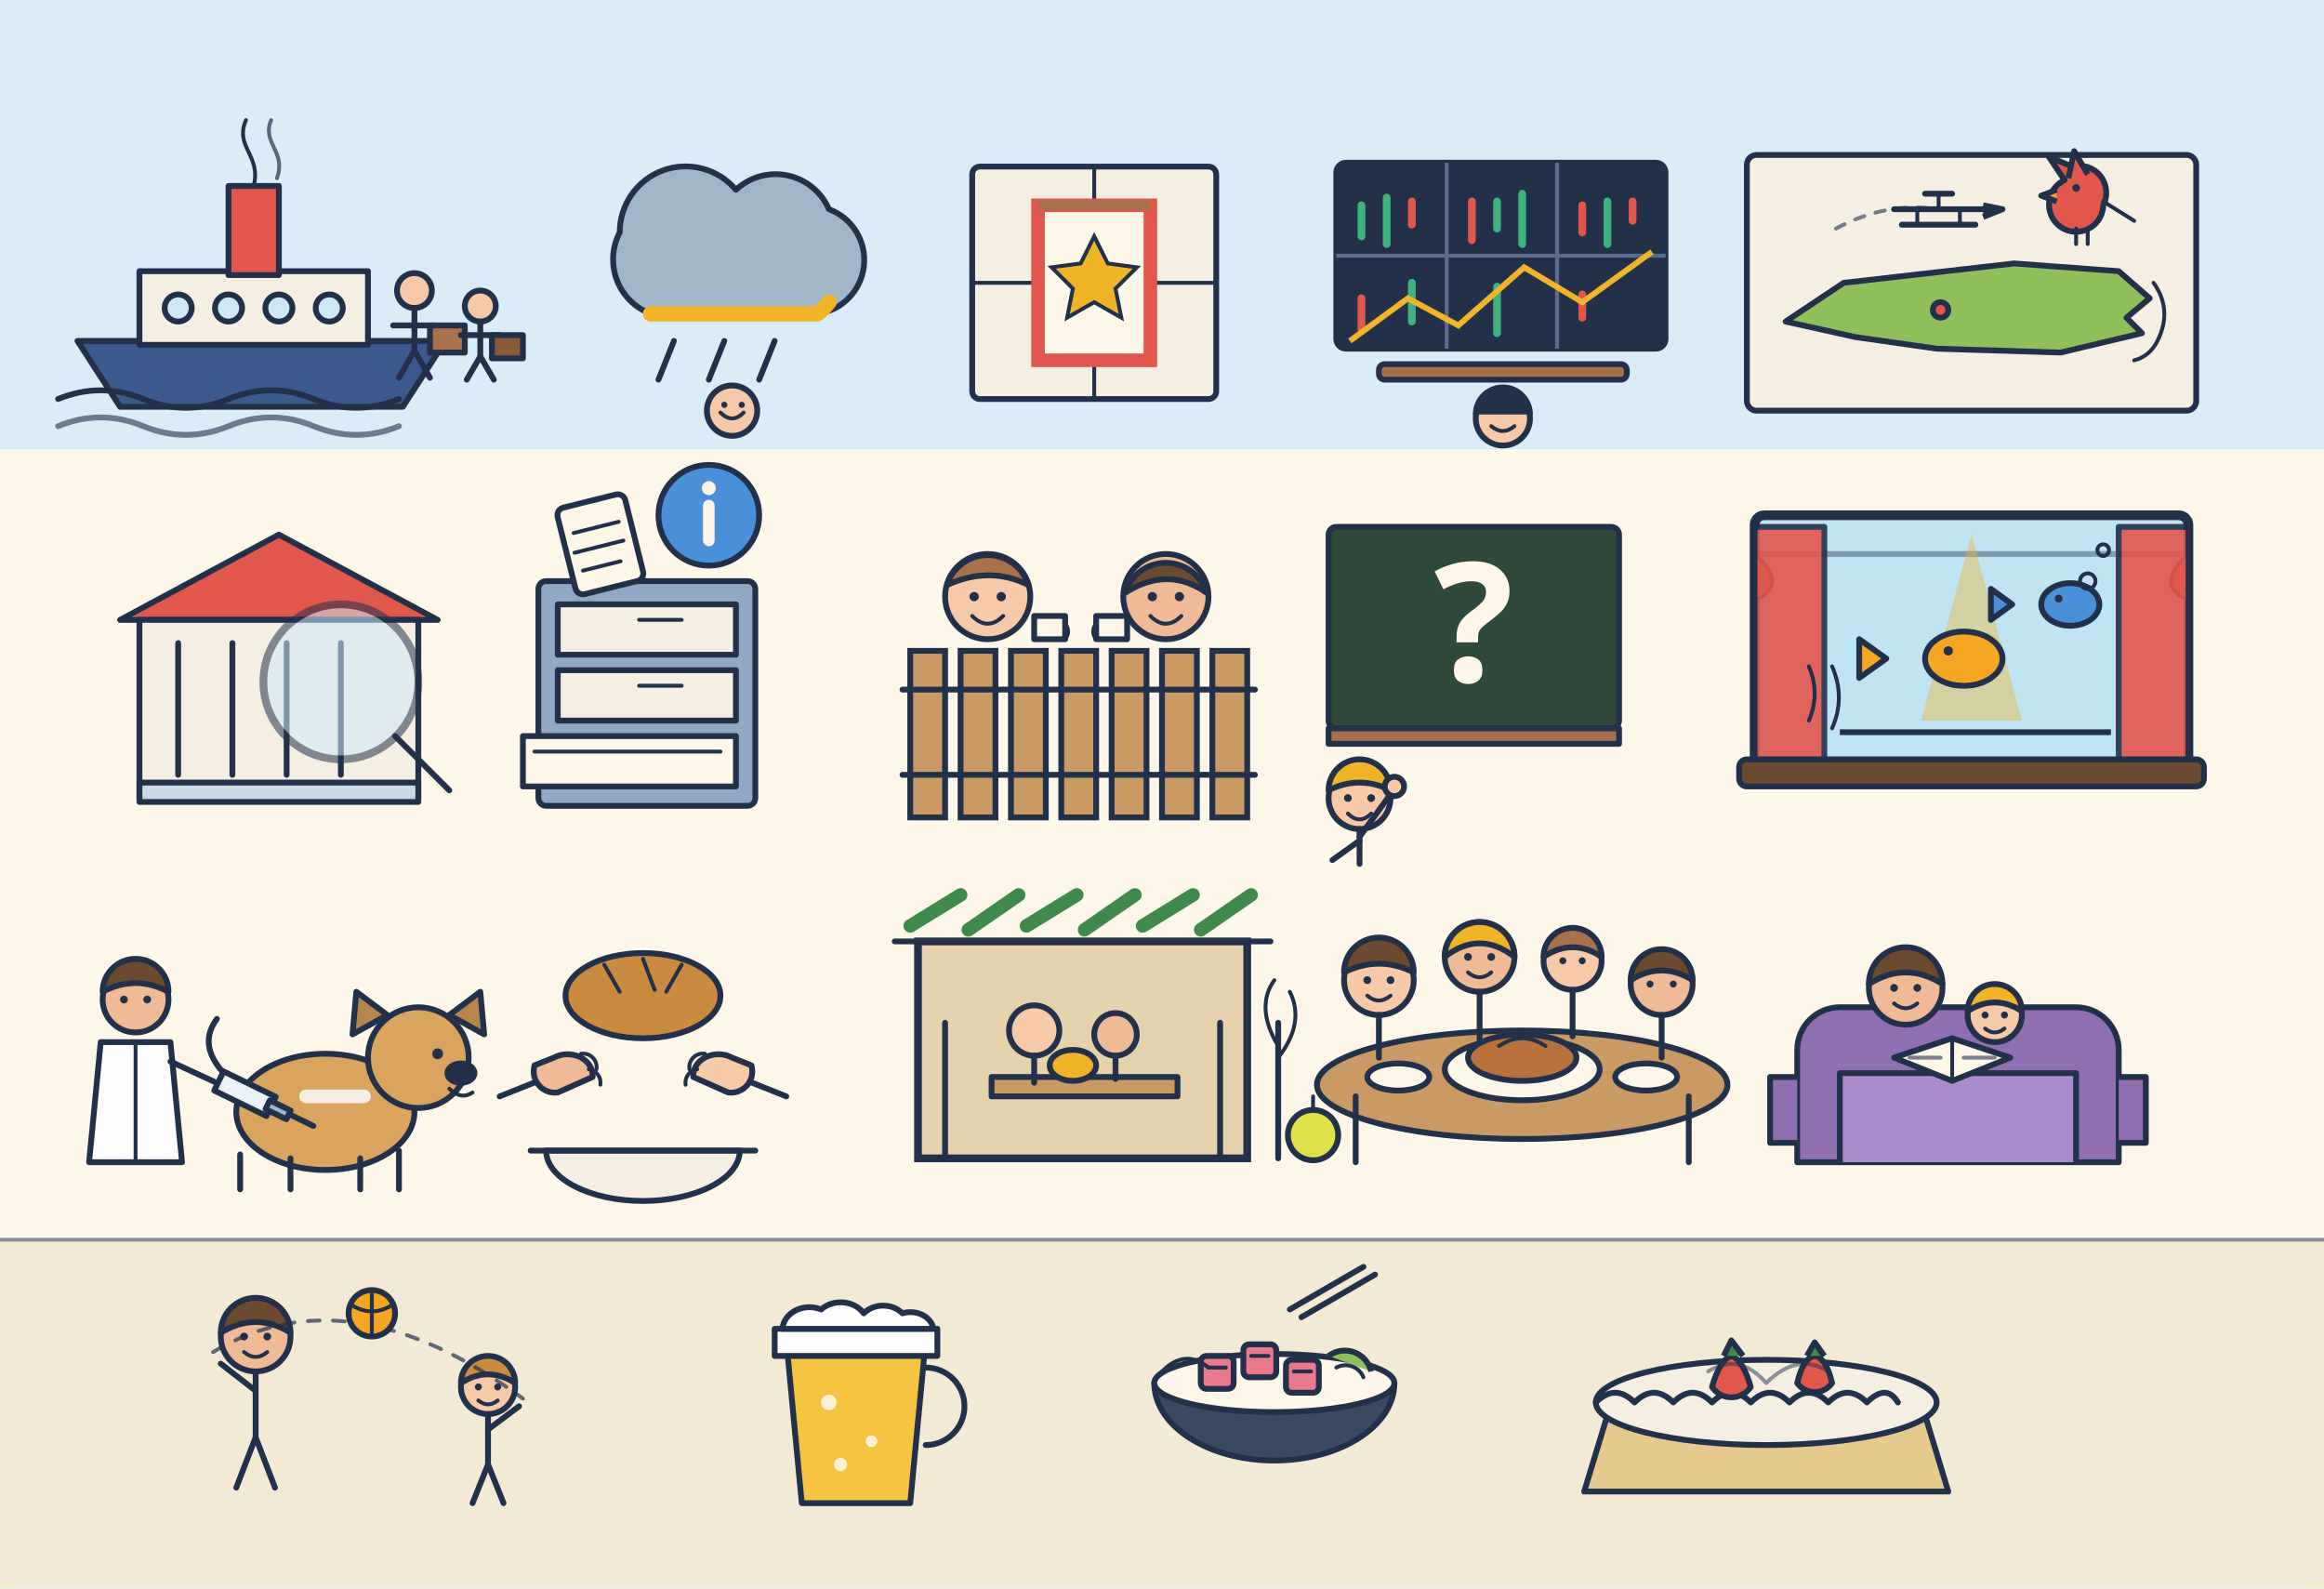
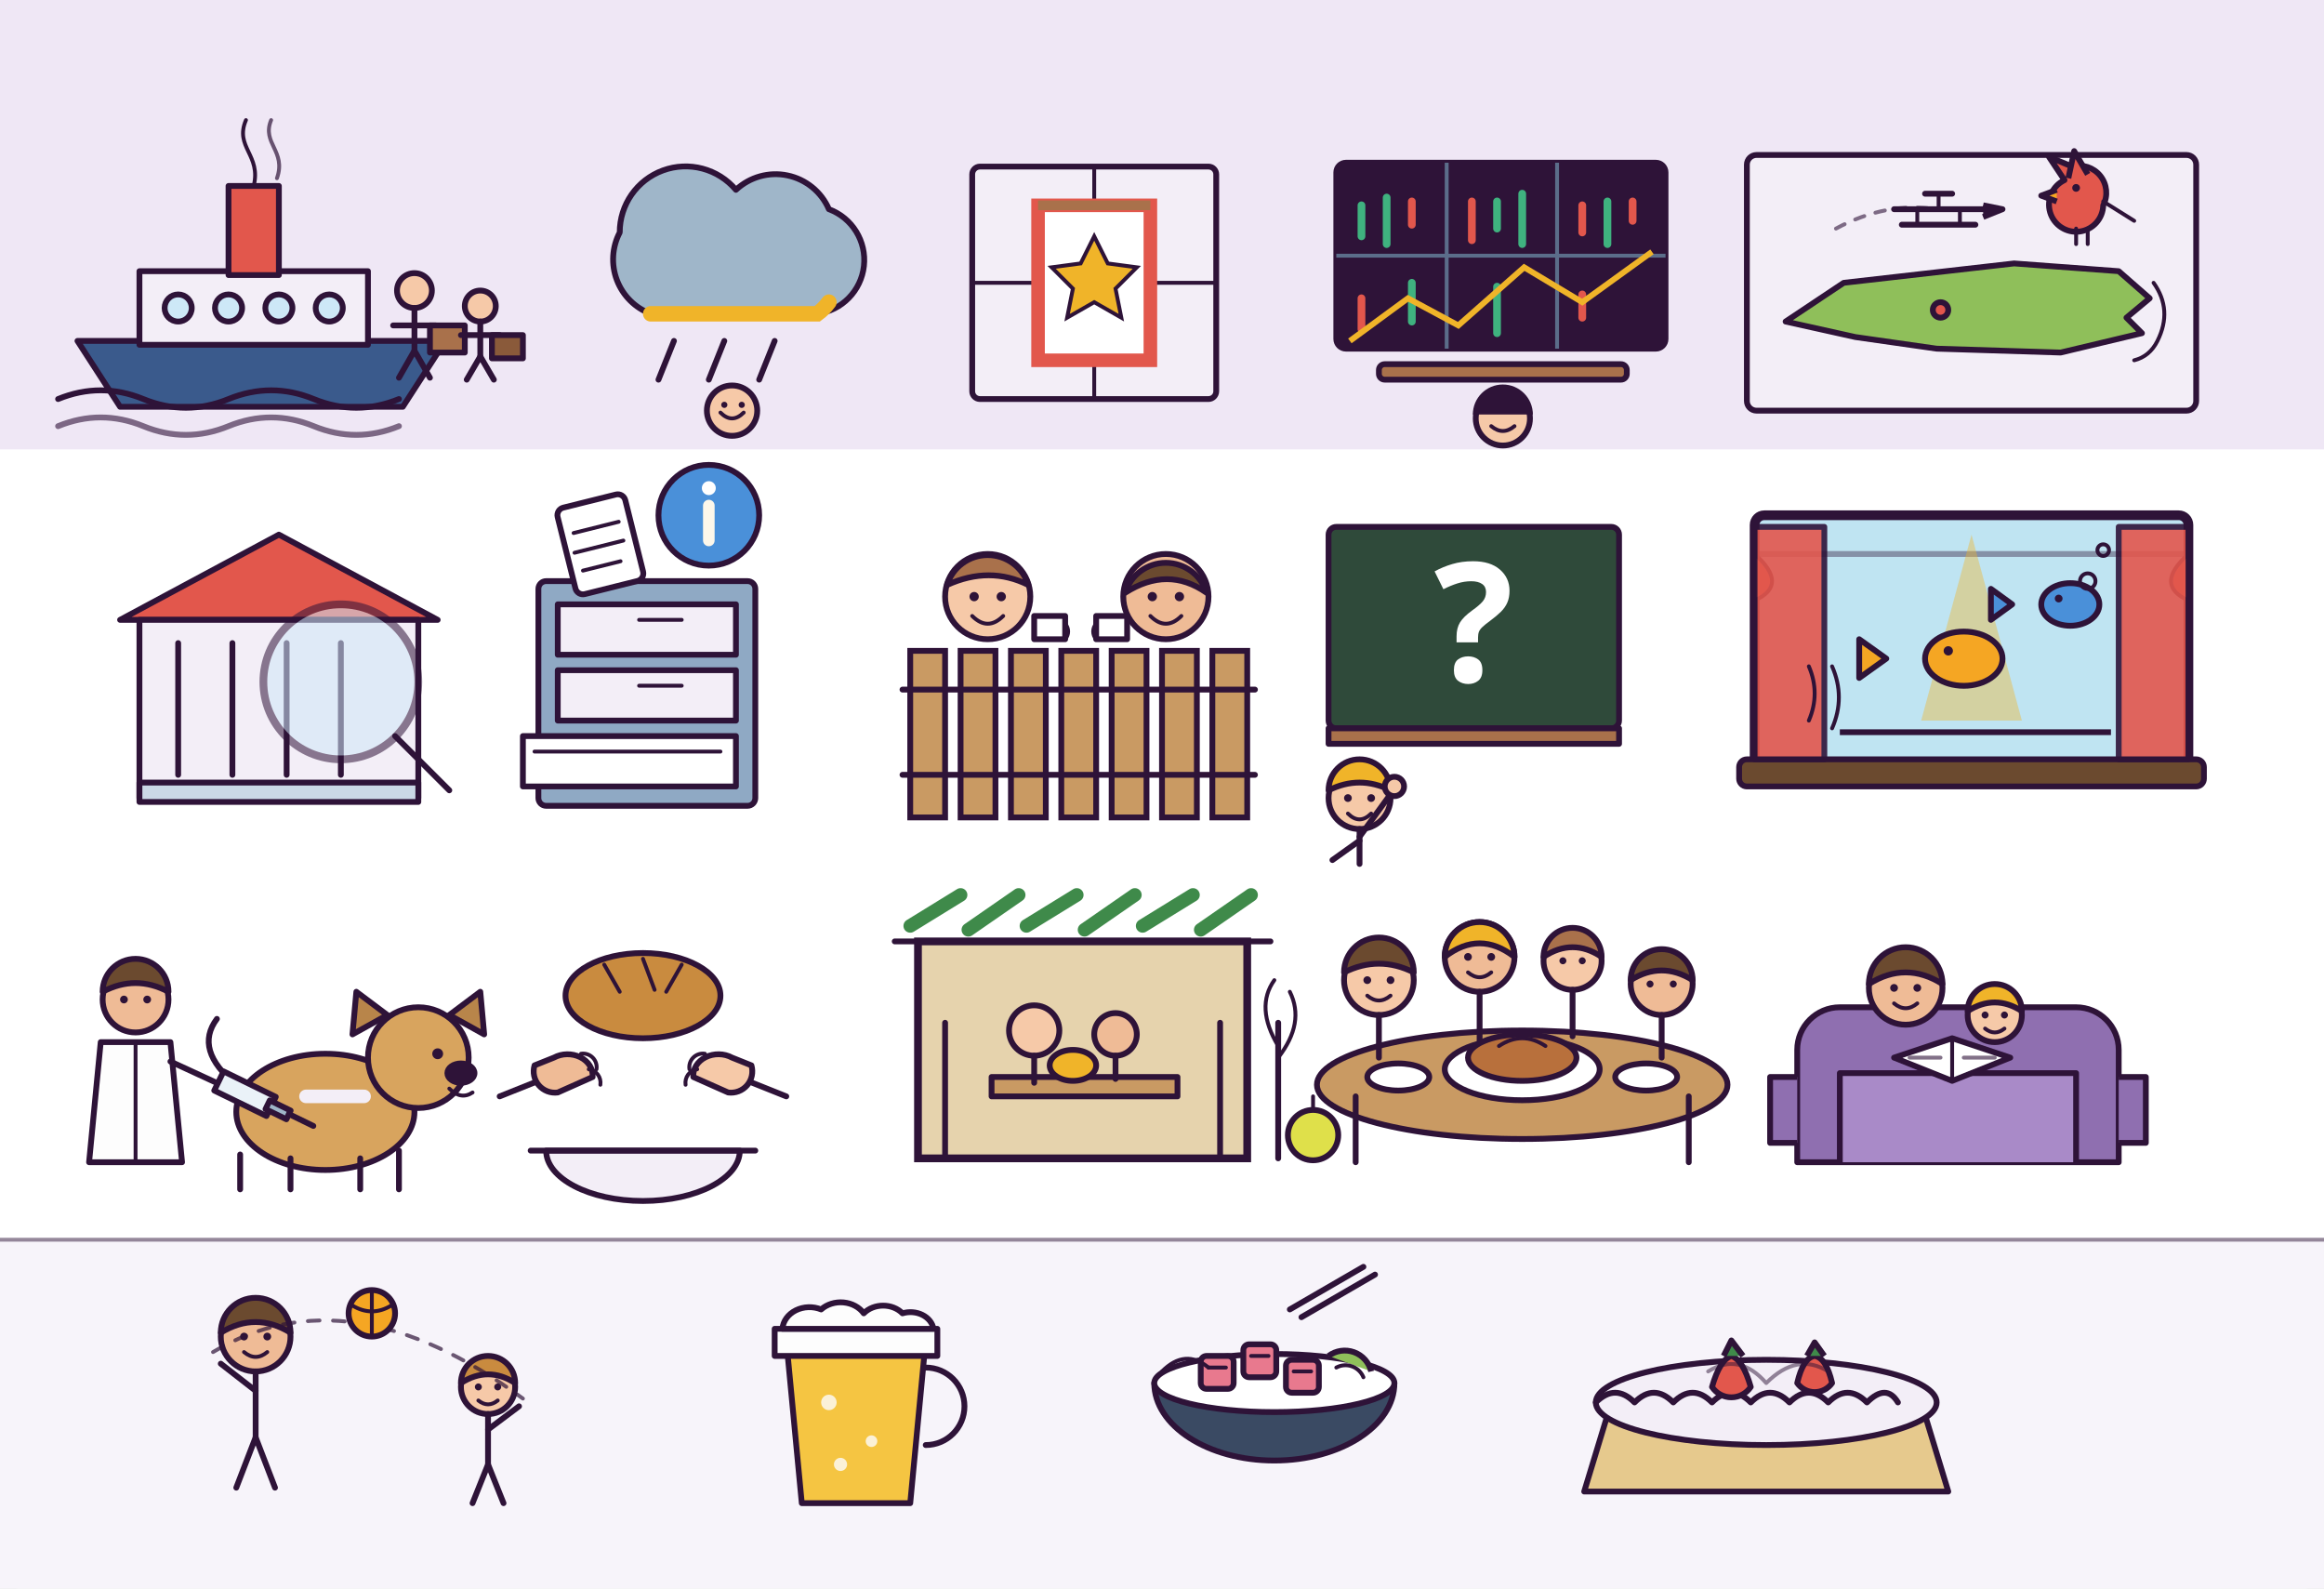
<svg xmlns="http://www.w3.org/2000/svg" viewBox="0 0 1200 820" class="scene" role="img" aria-label="A cartoon collage of nineteen things celebrated on the 28th of September">
  <defs>
    <style>
-       .scene .ink   { stroke: #22304a; stroke-width: 3; stroke-linecap: round; stroke-linejoin: round; fill: none; }
-       .scene .fill  { stroke: #22304a; stroke-width: 3; stroke-linejoin: round; }
-       .scene .thin  { stroke: #22304a; stroke-width: 2; stroke-linecap: round; fill: none; }
+       .scene .ink   { stroke: #2e1338; stroke-width: 3; stroke-linecap: round; stroke-linejoin: round; fill: none; }
+       .scene .fill  { stroke: #2e1338; stroke-width: 3; stroke-linejoin: round; }
+       .scene .thin  { stroke: #2e1338; stroke-width: 2; stroke-linecap: round; fill: none; }
      .scene text   { font-family: ui-sans-serif, system-ui, sans-serif; }
-       .scene .ring  { fill: none; stroke: #f0b429; stroke-width: 6; opacity: 0; }
+       .scene .ring  { fill: none; stroke: #e4003b; stroke-width: 6; opacity: 0; }
      .scene .ring.on { opacity: 1; }
      @media (prefers-reduced-motion: no-preference) {
        .scene .ring.on { animation: ringpulse 1.1s ease-in-out infinite; }
        @keyframes ringpulse { 0%,100% { opacity: 1; } 50% { opacity: 0.35; } }
      }
    </style>
  </defs>
-   <rect x="0" y="0" width="1200" height="820" rx="10" fill="#fdf7ea" />
-   <rect x="0" y="0" width="1200" height="232" fill="#d9ecf8" />
-   <rect x="0" y="640" width="1200" height="180" fill="#f3ead6" />
+   <rect x="0" y="0" width="1200" height="820" rx="10" fill="#ffffff" />
+   <rect x="0" y="0" width="1200" height="232" fill="#efe7f5" />
+   <rect x="0" y="640" width="1200" height="180" fill="#f7f4fa" />
  <path d="M0 640 H1200" class="thin" opacity="0.5" />
  <g class="vig" id="vig-5">
    <path d="M52 700 h0" />
    <path d="M40 176 h190 l-22 34 H62 Z" class="fill" fill="#3a5a8c" />
-     <rect x="72" y="140" width="118" height="38" class="fill" fill="#f4efe2" />
+     <rect x="72" y="140" width="118" height="38" class="fill" fill="#f3eef7" />
    <rect x="118" y="96" width="26" height="46" class="fill" fill="#e2574c" />
    <path d="M131 96 c4 -16 -10 -20 -4 -34" class="thin" />
    <path d="M143 92 c5 -14 -8 -18 -3 -30" class="thin" opacity="0.7" />
    <circle cx="92" cy="159" r="7" class="fill" fill="#cde8f7" />
    <circle cx="118" cy="159" r="7" class="fill" fill="#cde8f7" />
    <circle cx="144" cy="159" r="7" class="fill" fill="#cde8f7" />
    <circle cx="170" cy="159" r="7" class="fill" fill="#cde8f7" />
    <path d="M30 206 q22 -9 44 0 t44 0 t44 0 t44 0" class="ink" stroke="#4a90d9" />
    <path d="M30 220 q22 -9 44 0 t44 0 t44 0 t44 0" class="ink" stroke="#4a90d9" opacity="0.6" />
    <g>
      <circle cx="214" cy="150" r="9" class="fill" fill="#f6c9a8" />
      <path d="M214 159 v22" class="ink" />
      <path d="M214 168 h-11 M214 168 h11" class="ink" />
      <path d="M214 181 l-8 14 M214 181 l8 14" class="ink" />
      <rect x="222" y="168" width="18" height="14" class="fill" fill="#a9714b" />
    </g>
    <g>
      <circle cx="248" cy="158" r="8" class="fill" fill="#f6c9a8" />
      <path d="M248 166 v18" class="ink" />
      <path d="M248 173 h-10 M248 173 h10" class="ink" />
      <path d="M248 184 l-7 12 M248 184 l7 12" class="ink" />
      <rect x="254" y="173" width="16" height="12" class="fill" fill="#8a5a3a" />
    </g>
  </g>
  <g class="vig" id="vig-10">
    <path d="M320 120 a34 34 0 0 1 60 -22 a30 30 0 0 1 48 10 a28 28 0 0 1 -6 54 H336 a30 30 0 0 1 -16 -42 Z" class="fill" fill="#9fb6c9" />
    <path d="M336 162 h86 a28 28 0 0 0 6 -6" stroke="#f0b429" stroke-width="8" fill="none" stroke-linecap="round" />
    <path d="M348 176 l-8 20 M374 176 l-8 20 M400 176 l-8 20" class="ink" stroke="#4a90d9" />
    <g>
      <circle cx="378" cy="212" r="13" class="fill" fill="#f6c9a8" />
      <path d="M372 213 q6 6 12 0" class="thin" />
-       <circle cx="374" cy="209" r="1.6" fill="#22304a" />
-       <circle cx="383" cy="209" r="1.6" fill="#22304a" />
+       <circle cx="374" cy="209" r="1.6" fill="#2e1338" />
+       <circle cx="383" cy="209" r="1.6" fill="#2e1338" />
    </g>
  </g>
  <g class="vig" id="vig-9">
-     <rect x="502" y="86" width="126" height="120" rx="4" class="fill" fill="#f4efe2" />
+     <rect x="502" y="86" width="126" height="120" rx="4" class="fill" fill="#f3eef7" />
    <path d="M565 86 v120 M502 146 h126" class="thin" />
-     <rect x="536" y="106" width="58" height="80" class="fill" fill="#fdf7ea" />
+     <rect x="536" y="106" width="58" height="80" class="fill" fill="#ffffff" />
    <rect x="536" y="106" width="58" height="80" fill="none" stroke="#e2574c" stroke-width="7" />
-     <path d="M565 122 l7 14 15 2 -11 11 3 15 -14 -8 -14 8 3 -15 -11 -11 15 -2 Z" fill="#f0b429" stroke="#22304a" stroke-width="2" />
+     <path d="M565 122 l7 14 15 2 -11 11 3 15 -14 -8 -14 8 3 -15 -11 -11 15 -2 Z" fill="#f0b429" stroke="#2e1338" stroke-width="2" />
    <path d="M536 106 h58" stroke="#a9714b" stroke-width="5" />
  </g>
  <g class="vig" id="vig-18">
-     <rect x="690" y="84" width="170" height="96" rx="5" class="fill" fill="#22304a" />
+     <rect x="690" y="84" width="170" height="96" rx="5" class="fill" fill="#2e1338" />
    <path d="M747 84 v96 M804 84 v96 M690 132 h170" stroke="#5b6d8a" stroke-width="2" />
    <g stroke-linecap="round" stroke-width="4" fill="none">
      <path d="M703 122 v-16" stroke="#3fb27f" />
      <path d="M716 126 v-24" stroke="#3fb27f" />
      <path d="M729 116 v-12" stroke="#e2574c" />
      <path d="M760 124 v-20" stroke="#e2574c" />
      <path d="M773 118 v-14" stroke="#3fb27f" />
      <path d="M786 126 v-26" stroke="#3fb27f" />
      <path d="M817 120 v-14" stroke="#e2574c" />
      <path d="M830 126 v-22" stroke="#3fb27f" />
      <path d="M843 114 v-10" stroke="#e2574c" />
      <path d="M703 170 v-16" stroke="#e2574c" />
      <path d="M729 166 v-20" stroke="#3fb27f" />
      <path d="M773 172 v-24" stroke="#3fb27f" />
      <path d="M817 164 v-12" stroke="#e2574c" />
    </g>
    <path d="M697 176 l30 -22 26 14 34 -30 30 18 36 -26" stroke="#f0b429" stroke-width="3" fill="none" />
    <rect x="712" y="188" width="128" height="8" rx="3" class="fill" fill="#a9714b" />
    <g>
      <circle cx="776" cy="216" r="14" class="fill" fill="#f6c9a8" />
-       <path d="M762 214 a14 14 0 0 1 28 0" class="fill" fill="#22304a" />
+       <path d="M762 214 a14 14 0 0 1 28 0" class="fill" fill="#2e1338" />
      <path d="M770 220 q6 5 12 0" class="thin" />
    </g>
  </g>
  <g class="vig" id="vig-19">
-     <rect x="902" y="80" width="232" height="132" rx="5" class="fill" fill="#f4efe2" />
+     <rect x="902" y="80" width="232" height="132" rx="5" class="fill" fill="#f3eef7" />
    <path d="M922 166 L952 146 L1040 136 L1094 140 L1110 154 L1098 164 L1106 172              L1064 182 L1000 180 L958 174 Z" class="fill" fill="#8fbf5a" />
    <path d="M1112 146 q10 14 2 30 q-4 8 -12 10" class="thin" stroke="#c99a63" stroke-width="3" />
    <circle cx="1002" cy="160" r="4" class="fill" fill="#e2574c" />
    <g>
      <path d="M978 108 h46 M982 116 h38" class="ink" stroke-width="4" />
      <path d="M990 108 v8 M1012 108 v8" class="thin" />
      <path d="M1001 100 v8" class="thin" />
      <path d="M994 100 h14" class="ink" stroke-width="3" />
-       <path d="M1024 112 l10 -4 -10 -2" class="fill" fill="#22304a" />
+       <path d="M1024 112 l10 -4 -10 -2" class="fill" fill="#2e1338" />
    </g>
    <path d="M948 118 q26 -14 52 -10" class="thin" stroke-dasharray="5 6" opacity="0.6" />
    <g>
      <path d="M1086 106 a14 14 0 1 1 -20 -13 l-8 -12 12 5 a14 14 0 0 1 16 20 Z" class="fill" fill="#e2574c" />
      <path d="M1068 92 l3 -14 7 12" class="fill" fill="#e2574c" />
-       <circle cx="1072" cy="97" r="2" fill="#22304a" />
+       <circle cx="1072" cy="97" r="2" fill="#2e1338" />
      <path d="M1062 98 l-8 3 8 3" class="fill" fill="#f5a623" />
      <path d="M1086 104 l16 10" class="thin" />
      <path d="M1072 118 v8 M1078 118 v8" class="thin" />
    </g>
  </g>
  <g class="vig" id="vig-3">
    <path d="M62 320 l82 -44 82 44 Z" class="fill" fill="#e2574c" />
-     <rect x="72" y="320" width="144" height="92" class="fill" fill="#f4efe2" />
+     <rect x="72" y="320" width="144" height="92" class="fill" fill="#f3eef7" />
    <path d="M92 332 v68 M120 332 v68 M148 332 v68 M176 332 v68" class="ink" stroke-width="7" stroke="#cbd8e6" />
    <rect x="72" y="404" width="144" height="10" class="fill" fill="#cbd8e6" />
    <g>
-       <circle cx="176" cy="352" r="40" fill="#cde8f7" opacity="0.55" stroke="#22304a" stroke-width="4" />
+       <circle cx="176" cy="352" r="40" fill="#cde8f7" opacity="0.55" stroke="#2e1338" stroke-width="4" />
      <path d="M204 380 l28 28" class="ink" stroke-width="9" />
    </g>
  </g>
  <g class="vig" id="vig-2">
    <rect x="278" y="300" width="112" height="116" rx="4" class="fill" fill="#8fa9c4" />
-     <rect x="288" y="312" width="92" height="26" class="fill" fill="#f4efe2" />
-     <rect x="288" y="346" width="92" height="26" class="fill" fill="#f4efe2" />
-     <rect x="270" y="380" width="110" height="26" class="fill" fill="#fdf7ea" />
+     <rect x="288" y="312" width="92" height="26" class="fill" fill="#f3eef7" />
+     <rect x="288" y="346" width="92" height="26" class="fill" fill="#f3eef7" />
+     <rect x="270" y="380" width="110" height="26" class="fill" fill="#ffffff" />
    <path d="M330 320 h22 M330 354 h22" class="thin" />
    <path d="M276 388 h96" class="thin" />
    <g>
-       <rect x="292" y="258" width="36" height="46" rx="4" class="fill" fill="#fdf7ea" transform="rotate(-14 310 281)" />
+       <rect x="292" y="258" width="36" height="46" rx="4" class="fill" fill="#ffffff" transform="rotate(-14 310 281)" />
      <path d="M298 272 h24 M296 282 h26 M298 292 h20" class="thin" transform="rotate(-14 310 281)" />
    </g>
    <g>
      <circle cx="366" cy="266" r="26" class="fill" fill="#4a90d9" />
-       <circle cx="366" cy="252" r="3.6" fill="#fdf7ea" />
+       <circle cx="366" cy="252" r="3.6" fill="#ffffff" />
      <path d="M366 261 v18" stroke="#fdf7ea" stroke-width="6" stroke-linecap="round" />
    </g>
  </g>
  <g class="vig" id="vig-6">
-     <g fill="#c99a63" stroke="#22304a" stroke-width="3">
+     <g fill="#c99a63" stroke="#2e1338" stroke-width="3">
      <rect x="470" y="336" width="18" height="86" />
      <rect x="496" y="336" width="18" height="86" />
      <rect x="522" y="336" width="18" height="86" />
      <rect x="548" y="336" width="18" height="86" />
      <rect x="574" y="336" width="18" height="86" />
      <rect x="600" y="336" width="18" height="86" />
      <rect x="626" y="336" width="18" height="86" />
    </g>
    <path d="M466 356 h182 M466 400 h182" class="ink" stroke="#a9714b" />
    <g>
      <circle cx="510" cy="308" r="22" class="fill" fill="#f6c9a8" />
      <path d="M489 302 a22 22 0 0 1 42 0 q-20 -10 -42 0 Z" class="fill" fill="#a9714b" />
-       <circle cx="503" cy="308" r="2.4" fill="#22304a" />
-       <circle cx="517" cy="308" r="2.4" fill="#22304a" />
+       <circle cx="503" cy="308" r="2.4" fill="#2e1338" />
+       <circle cx="517" cy="308" r="2.4" fill="#2e1338" />
      <path d="M502 318 q8 8 16 0" class="thin" />
-       <path d="M534 330 h16 v-12 h-16 Z" class="fill" fill="#fdf7ea" />
+       <path d="M534 330 h16 v-12 h-16 Z" class="fill" fill="#ffffff" />
      <path d="M550 322 a6 6 0 0 1 0 8" class="thin" />
    </g>
    <g>
      <circle cx="602" cy="308" r="22" class="fill" fill="#efbb96" />
      <path d="M581 306 a22 22 0 0 1 42 0 q-20 -14 -42 0 Z" class="fill" fill="#6b4a2f" />
-       <circle cx="595" cy="308" r="2.4" fill="#22304a" />
-       <circle cx="609" cy="308" r="2.4" fill="#22304a" />
+       <circle cx="595" cy="308" r="2.4" fill="#2e1338" />
+       <circle cx="609" cy="308" r="2.4" fill="#2e1338" />
      <path d="M594 318 q8 8 16 0" class="thin" />
-       <path d="M566 330 h16 v-12 h-16 Z" class="fill" fill="#fdf7ea" />
+       <path d="M566 330 h16 v-12 h-16 Z" class="fill" fill="#ffffff" />
      <path d="M566 322 a6 6 0 0 0 0 8" class="thin" />
    </g>
  </g>
  <g class="vig" id="vig-15">
    <rect x="686" y="272" width="150" height="104" rx="4" class="fill" fill="#2f4a3a" />
-     <text x="761" y="352" text-anchor="middle" font-size="86" font-weight="700" fill="#fdf7ea">?</text>
+     <text x="761" y="352" text-anchor="middle" font-size="86" font-weight="700" fill="#ffffff">?</text>
    <rect x="686" y="376" width="150" height="8" class="fill" fill="#a9714b" />
    <g>
      <circle cx="702" cy="412" r="16" class="fill" fill="#f6c9a8" />
      <path d="M686 408 a16 16 0 0 1 32 0 q-16 -8 -32 0 Z" class="fill" fill="#f0b429" />
-       <circle cx="696" cy="412" r="2" fill="#22304a" />
-       <circle cx="708" cy="412" r="2" fill="#22304a" />
+       <circle cx="696" cy="412" r="2" fill="#2e1338" />
+       <circle cx="708" cy="412" r="2" fill="#2e1338" />
      <path d="M696 420 q6 6 12 0" class="thin" />
      <path d="M702 428 v18" class="ink" />
      <path d="M702 434 l-14 10" class="ink" />
      <path d="M702 432 l16 -22" class="ink" />
      <circle cx="720" cy="406" r="5" class="fill" fill="#f6c9a8" />
    </g>
  </g>
  <g class="vig" id="vig-16">
    <rect x="906" y="266" width="224" height="132" rx="5" class="fill" fill="#bfe4f2" />
-     <rect x="906" y="266" width="224" height="132" rx="5" fill="none" stroke="#22304a" stroke-width="5" />
+     <rect x="906" y="266" width="224" height="132" rx="5" fill="none" stroke="#2e1338" stroke-width="5" />
    <rect x="898" y="392" width="240" height="14" rx="4" class="fill" fill="#6b4a2f" />
-     <path d="M906 286 h224" stroke="#22304a" stroke-width="3" opacity="0.4" />
-     <path d="M906 286 q18 16 0 24 Z M1130 286 q-18 16 0 24 Z" fill="#e2574c" stroke="#22304a" stroke-width="2" />
+     <path d="M906 286 h224" stroke="#2e1338" stroke-width="3" opacity="0.4" />
+     <path d="M906 286 q18 16 0 24 Z M1130 286 q-18 16 0 24 Z" fill="#e2574c" stroke="#2e1338" stroke-width="2" />
    <rect x="906" y="272" width="36" height="120" class="fill" fill="#e2574c" opacity="0.9" />
    <rect x="1094" y="272" width="36" height="120" class="fill" fill="#e2574c" opacity="0.9" />
    <path d="M950 378 h140" class="fill" fill="none" stroke="#c99a63" stroke-width="8" />
    <path d="M1018 276 l-26 96 h52 Z" fill="#f0b429" opacity="0.4" />
    <g>
      <path d="M994 340 a20 14 0 1 1 0 0.1 Z" class="fill" fill="#f5a623" />
      <path d="M974 340 l-14 -10 v20 Z" class="fill" fill="#f5a623" />
-       <circle cx="1006" cy="336" r="2.4" fill="#22304a" />
+       <circle cx="1006" cy="336" r="2.4" fill="#2e1338" />
    </g>
    <g>
      <path d="M1054 312 a15 11 0 1 1 0 0.1 Z" class="fill" fill="#4a90d9" />
      <path d="M1039 312 l-11 -8 v16 Z" class="fill" fill="#4a90d9" />
-       <circle cx="1063" cy="309" r="2" fill="#22304a" />
+       <circle cx="1063" cy="309" r="2" fill="#2e1338" />
    </g>
    <path d="M934 372 q6 -14 0 -28 M946 376 q7 -16 0 -32" class="thin" stroke="#3fb27f" />
    <circle cx="1078" cy="300" r="4" class="thin" />
    <circle cx="1086" cy="284" r="3" class="thin" />
  </g>
  <g class="vig" id="vig-1">
    <g>
      <ellipse cx="168" cy="574" rx="46" ry="30" class="fill" fill="#d8a45e" />
      <circle cx="216" cy="546" r="26" class="fill" fill="#d8a45e" />
      <path d="M232 524 l16 -12 2 22 Z" class="fill" fill="#b8854a" />
      <path d="M200 524 l-16 -12 -2 22 Z" class="fill" fill="#b8854a" />
-       <circle cx="226" cy="544" r="2.8" fill="#22304a" />
-       <ellipse cx="238" cy="554" rx="7" ry="5" class="fill" fill="#22304a" />
+       <circle cx="226" cy="544" r="2.8" fill="#2e1338" />
+       <ellipse cx="238" cy="554" rx="7" ry="5" class="fill" fill="#2e1338" />
      <path d="M232 562 q6 6 12 2" class="thin" />
      <path d="M124 596 v18 M150 598 v16 M186 598 v16 M206 594 v20" class="ink" stroke-width="7" />
      <path d="M122 560 q-22 -18 -10 -34" class="ink" stroke-width="5" />
-       <path d="M158 566 h30" stroke="#f4efe2" stroke-width="7" stroke-linecap="round" />
+       <path d="M158 566 h30" stroke="#f3eef7" stroke-width="7" stroke-linecap="round" />
    </g>
    <g>
      <circle cx="70" cy="516" r="17" class="fill" fill="#efbb96" />
      <path d="M53 512 a17 17 0 0 1 34 0 q-17 -9 -34 0 Z" class="fill" fill="#6b4a2f" />
-       <circle cx="64" cy="516" r="2" fill="#22304a" />
-       <circle cx="76" cy="516" r="2" fill="#22304a" />
+       <circle cx="64" cy="516" r="2" fill="#2e1338" />
+       <circle cx="76" cy="516" r="2" fill="#2e1338" />
      <path d="M52 538 h36 l6 62 H46 Z" class="fill" fill="#fdfdfd" />
      <path d="M70 538 v62" class="thin" />
      <path d="M88 548 l26 12" class="ink" />
      <g transform="rotate(26 120 562)">
        <rect x="112" y="556" width="30" height="11" class="fill" fill="#eaf2f8" />
        <rect x="140" y="559" width="12" height="5" class="fill" fill="#9fb6c9" />
        <path d="M152 561 h14" class="ink" stroke-width="2" />
      </g>
    </g>
  </g>
  <g class="vig" id="vig-4">
-     <path d="M282 594 a50 26 0 0 0 100 0 Z" class="fill" fill="#f4efe2" />
+     <path d="M282 594 a50 26 0 0 0 100 0 Z" class="fill" fill="#f3eef7" />
    <path d="M274 594 h116" class="ink" stroke-width="5" />
    <g>
      <ellipse cx="332" cy="514" rx="40" ry="22" class="fill" fill="#c98b3f" />
      <path d="M312 498 l8 14 M332 495 l6 16 M352 498 l-8 14" class="thin" stroke="#8a5a3a" />
    </g>
    <g>
      <path d="M258 566 l30 -12" class="ink" stroke-width="12" stroke="#efbb96" />
      <path d="M286 546 a13 11 0 0 1 20 10 l-18 8 a11 11 0 0 1 -12 -14 Z" class="fill" fill="#efbb96" />
      <path d="M300 544 a7 7 0 0 1 8 8 M304 552 a7 7 0 0 1 6 8" class="thin" />
    </g>
    <g>
      <path d="M406 566 l-30 -12" class="ink" stroke-width="12" stroke="#f6c9a8" />
      <path d="M378 546 a13 11 0 0 0 -20 10 l18 8 a11 11 0 0 0 12 -14 Z" class="fill" fill="#f6c9a8" />
      <path d="M364 544 a7 7 0 0 0 -8 8 M360 552 a7 7 0 0 0 -6 8" class="thin" />
    </g>
  </g>
  <g class="vig" id="vig-11">
    <rect x="474" y="486" width="170" height="112" class="fill" fill="#e6d3ad" />
-     <rect x="474" y="486" width="170" height="112" fill="none" stroke="#22304a" stroke-width="4" />
+     <rect x="474" y="486" width="170" height="112" fill="none" stroke="#2e1338" stroke-width="4" />
    <path d="M462 486 h194" class="ink" stroke-width="5" />
    <g stroke="#3f8a4a" stroke-width="7" stroke-linecap="round">
      <path d="M470 478 l26 -16" />
      <path d="M500 480 l26 -18" />
      <path d="M530 478 l26 -16" />
      <path d="M560 480 l26 -18" />
      <path d="M590 478 l26 -16" />
      <path d="M620 480 l26 -18" />
    </g>
    <path d="M488 598 v-70 M630 598 v-70" class="ink" stroke="#a9714b" stroke-width="6" />
    <rect x="512" y="556" width="96" height="10" class="fill" fill="#c99a63" />
    <g>
      <circle cx="534" cy="532" r="13" class="fill" fill="#f6c9a8" />
      <path d="M534 545 v14" class="ink" />
      <circle cx="576" cy="534" r="11" class="fill" fill="#efbb96" />
      <path d="M576 545 v12" class="ink" />
    </g>
    <ellipse cx="554" cy="550" rx="12" ry="8" class="fill" fill="#f0b429" />
    <g>
      <path d="M660 598 v-70" class="ink" stroke="#3f8a4a" stroke-width="5" />
      <path d="M660 540 q-12 -20 -2 -34 M660 546 q14 -18 6 -34" class="thin" stroke="#3f8a4a" />
      <circle cx="678" cy="586" r="13" class="fill" fill="#dfe04a" />
      <path d="M678 573 v-7" class="thin" stroke="#3f8a4a" />
    </g>
  </g>
  <g class="vig" id="vig-7">
    <ellipse cx="786" cy="560" rx="106" ry="28" class="fill" fill="#c99a63" />
    <path d="M700 566 v34 M872 566 v34" class="ink" stroke="#a9714b" stroke-width="7" />
-     <ellipse cx="786" cy="552" rx="40" ry="16" class="fill" fill="#fdf7ea" />
+     <ellipse cx="786" cy="552" rx="40" ry="16" class="fill" fill="#ffffff" />
    <ellipse cx="786" cy="546" rx="28" ry="12" class="fill" fill="#b8703c" />
    <path d="M774 540 q12 -8 24 0" class="thin" />
-     <ellipse cx="722" cy="556" rx="16" ry="7" class="fill" fill="#fdf7ea" />
-     <ellipse cx="850" cy="556" rx="16" ry="7" class="fill" fill="#fdf7ea" />
+     <ellipse cx="722" cy="556" rx="16" ry="7" class="fill" fill="#ffffff" />
+     <ellipse cx="850" cy="556" rx="16" ry="7" class="fill" fill="#ffffff" />
    <g>
      <circle cx="712" cy="506" r="18" class="fill" fill="#f6c9a8" />
      <path d="M694 502 a18 18 0 0 1 36 0 q-18 -9 -36 0 Z" class="fill" fill="#6b4a2f" />
-       <circle cx="706" cy="506" r="2" fill="#22304a" />
-       <circle cx="718" cy="506" r="2" fill="#22304a" />
+       <circle cx="706" cy="506" r="2" fill="#2e1338" />
+       <circle cx="718" cy="506" r="2" fill="#2e1338" />
      <path d="M706 514 q6 5 12 0" class="thin" />
      <path d="M712 524 v22" class="ink" stroke-width="8" stroke="#4a90d9" />
    </g>
    <g>
      <circle cx="764" cy="494" r="18" class="fill" fill="#efbb96" />
      <path d="M746 494 a18 18 0 0 1 36 0 q-18 -14 -36 0 Z" class="fill" fill="#f0b429" />
-       <circle cx="758" cy="494" r="2" fill="#22304a" />
-       <circle cx="770" cy="494" r="2" fill="#22304a" />
+       <circle cx="758" cy="494" r="2" fill="#2e1338" />
+       <circle cx="770" cy="494" r="2" fill="#2e1338" />
      <path d="M758 502 q6 5 12 0" class="thin" />
      <path d="M764 512 v26" class="ink" stroke-width="8" stroke="#e2574c" />
    </g>
    <g>
      <circle cx="812" cy="496" r="15" class="fill" fill="#f6c9a8" />
      <path d="M797 494 a15 15 0 0 1 30 0 q-15 -10 -30 0 Z" class="fill" fill="#a9714b" />
-       <circle cx="807" cy="496" r="1.8" fill="#22304a" />
-       <circle cx="817" cy="496" r="1.8" fill="#22304a" />
+       <circle cx="807" cy="496" r="1.8" fill="#2e1338" />
+       <circle cx="817" cy="496" r="1.8" fill="#2e1338" />
      <path d="M812 511 v24" class="ink" stroke-width="7" stroke="#3fb27f" />
    </g>
    <g>
      <circle cx="858" cy="508" r="16" class="fill" fill="#efbb96" />
      <path d="M842 506 a16 16 0 0 1 32 0 q-16 -10 -32 0 Z" class="fill" fill="#6b4a2f" />
-       <circle cx="852" cy="508" r="1.8" fill="#22304a" />
-       <circle cx="864" cy="508" r="1.8" fill="#22304a" />
+       <circle cx="852" cy="508" r="1.8" fill="#2e1338" />
+       <circle cx="864" cy="508" r="1.8" fill="#2e1338" />
      <path d="M858 524 v22" class="ink" stroke-width="8" stroke="#8f6fb0" />
    </g>
  </g>
  <g class="vig" id="vig-17">
    <path d="M928 600 v-58 a22 22 0 0 1 22 -22 h122 a22 22 0 0 1 22 22 v58 Z" class="fill" fill="#8f6fb0" />
    <path d="M950 600 v-46 h122 v46" class="fill" fill="#a98ac8" />
    <path d="M928 556 h-14 v34 h14 M1094 556 h14 v34 h-14" class="fill" fill="#8f6fb0" />
    <g>
      <circle cx="984" cy="510" r="19" class="fill" fill="#efbb96" />
      <path d="M965 508 a19 19 0 0 1 38 0 q-19 -12 -38 0 Z" class="fill" fill="#6b4a2f" />
-       <circle cx="978" cy="510" r="2" fill="#22304a" />
-       <circle cx="990" cy="510" r="2" fill="#22304a" />
+       <circle cx="978" cy="510" r="2" fill="#2e1338" />
+       <circle cx="990" cy="510" r="2" fill="#2e1338" />
      <path d="M978 518 q6 5 12 0" class="thin" />
    </g>
    <g>
      <circle cx="1030" cy="524" r="14" class="fill" fill="#f6c9a8" />
      <path d="M1016 522 a14 14 0 0 1 28 0 q-14 -9 -28 0 Z" class="fill" fill="#f0b429" />
-       <circle cx="1025" cy="524" r="1.8" fill="#22304a" />
-       <circle cx="1035" cy="524" r="1.8" fill="#22304a" />
+       <circle cx="1025" cy="524" r="1.8" fill="#2e1338" />
+       <circle cx="1035" cy="524" r="1.8" fill="#2e1338" />
      <path d="M1025 531 q5 4 10 0" class="thin" />
    </g>
    <g>
-       <path d="M978 546 l30 -10 30 10 -30 12 Z" class="fill" fill="#fdf7ea" />
+       <path d="M978 546 l30 -10 30 10 -30 12 Z" class="fill" fill="#ffffff" />
      <path d="M1008 536 v22" class="thin" />
      <path d="M986 546 h16 M1014 546 h16" class="thin" opacity="0.6" />
    </g>
  </g>
  <g class="vig" id="vig-8">
    <g>
      <circle cx="132" cy="690" r="18" class="fill" fill="#efbb96" />
      <path d="M114 688 a18 18 0 0 1 36 0 q-18 -11 -36 0 Z" class="fill" fill="#6b4a2f" />
-       <circle cx="126" cy="690" r="2" fill="#22304a" />
-       <circle cx="138" cy="690" r="2" fill="#22304a" />
+       <circle cx="126" cy="690" r="2" fill="#2e1338" />
+       <circle cx="138" cy="690" r="2" fill="#2e1338" />
      <path d="M126 698 q6 5 12 0" class="thin" />
      <path d="M132 708 v34" class="ink" stroke-width="9" stroke="#4a90d9" />
      <path d="M132 718 l-18 -14" class="ink" />
      <path d="M132 742 l-10 26 M132 742 l10 26" class="ink" />
    </g>
    <g>
      <circle cx="252" cy="716" r="14" class="fill" fill="#f6c9a8" />
      <path d="M238 714 a14 14 0 0 1 28 0 q-14 -9 -28 0 Z" class="fill" fill="#c98b3f" />
-       <circle cx="247" cy="716" r="1.8" fill="#22304a" />
-       <circle cx="257" cy="716" r="1.8" fill="#22304a" />
+       <circle cx="247" cy="716" r="1.8" fill="#2e1338" />
+       <circle cx="257" cy="716" r="1.8" fill="#2e1338" />
      <path d="M247 723 q5 4 10 0" class="thin" />
      <path d="M252 730 v26" class="ink" stroke-width="8" stroke="#e2574c" />
      <path d="M252 738 l16 -12" class="ink" />
      <path d="M252 756 l-8 20 M252 756 l8 20" class="ink" />
    </g>
    <path d="M110 698 q70 -42 160 24" class="thin" stroke-dasharray="6 7" opacity="0.7" />
    <circle cx="192" cy="678" r="12" class="fill" fill="#f5a623" />
    <path d="M182 674 q10 6 20 0 M192 666 v24" class="thin" />
  </g>
  <g class="vig" id="vig-12">
    <path d="M406 692 h72 l-8 84 h-56 Z" class="fill" fill="#f5c542" />
    <path d="M400 686 h84 v14 h-84 Z" class="fill" fill="#fdfdfd" />
    <path d="M404 686 a14 12 0 0 1 20 -10 a14 12 0 0 1 22 2 a13 11 0 0 1 20 0 a12 10 0 0 1 16 8 Z" class="fill" fill="#fdfdfd" />
    <path d="M478 706 a20 20 0 0 1 0 40" class="ink" stroke-width="7" />
    <circle cx="428" cy="724" r="4" fill="#fdfdfd" opacity="0.8" />
    <circle cx="450" cy="744" r="3" fill="#fdfdfd" opacity="0.8" />
    <circle cx="434" cy="756" r="3.4" fill="#fdfdfd" opacity="0.8" />
  </g>
  <g class="vig" id="vig-13">
    <path d="M596 714 a62 40 0 0 0 124 0 Z" class="fill" fill="#3a4a63" />
-     <ellipse cx="658" cy="714" rx="62" ry="15" class="fill" fill="#fdf7ea" />
+     <ellipse cx="658" cy="714" rx="62" ry="15" class="fill" fill="#ffffff" />
    <g>
      <rect x="620" y="700" width="17" height="17" rx="3" class="fill" fill="#e8798e" />
      <rect x="642" y="694" width="17" height="17" rx="3" class="fill" fill="#e8798e" />
      <rect x="664" y="702" width="17" height="17" rx="3" class="fill" fill="#e8798e" />
      <path d="M624 706 h9 M646 700 h9 M668 708 h9" class="thin" stroke="#fdf7ea" stroke-width="2" />
    </g>
    <path d="M686 700 a14 14 0 0 1 22 8" class="fill" fill="#8fbf5a" />
    <path d="M690 706 a10 10 0 0 1 14 5" class="thin" stroke="#5c8a36" />
    <path d="M600 708 q12 -12 24 -2" class="thin" stroke="#2f4a3a" stroke-width="4" />
    <path d="M666 676 l38 -22 M672 680 l38 -22" class="ink" stroke="#a9714b" stroke-width="4" />
  </g>
  <g class="vig" id="vig-14">
    <path d="M818 770 h188 l-14 -46 H832 Z" class="fill" fill="#e6c98d" />
-     <ellipse cx="912" cy="724" rx="88" ry="22" class="fill" fill="#f4efe2" />
+     <ellipse cx="912" cy="724" rx="88" ry="22" class="fill" fill="#f3eef7" />
    <path d="M824 724 q10 -10 20 0 q10 -10 20 0 q10 -10 20 0 q10 -10 20 0 q10 -10 20 0 q10 -10 20 0 q10 -10 20 0 q10 -10 16 0" class="ink" stroke="#c99a63" stroke-width="4" />
    <g>
      <path d="M884 716 a12 12 0 0 0 20 0 q-4 -14 -10 -16 q-6 2 -10 16 Z" class="fill" fill="#e2574c" />
      <path d="M890 700 l4 -8 6 8" class="fill" fill="#3f8a4a" />
      <path d="M928 714 a11 11 0 0 0 18 0 q-3 -13 -9 -14 q-6 1 -9 14 Z" class="fill" fill="#e2574c" />
      <path d="M933 700 l4 -7 5 7" class="fill" fill="#3f8a4a" />
    </g>
    <path d="M912 714 q-14 -16 -30 -6 M912 714 q16 -16 32 -6" class="thin" opacity="0.5" />
  </g>
  <g class="rings">
    <ellipse class="ring" id="ring-1" cx="150" cy="558" rx="120" ry="82" />
    <ellipse class="ring" id="ring-2" cx="330" cy="336" rx="86" ry="94" />
    <ellipse class="ring" id="ring-3" cx="146" cy="344" rx="104" ry="86" />
    <ellipse class="ring" id="ring-4" cx="332" cy="546" rx="104" ry="72" />
    <ellipse class="ring" id="ring-5" cx="144" cy="158" rx="122" ry="84" />
    <ellipse class="ring" id="ring-6" cx="556" cy="358" rx="112" ry="82" />
    <ellipse class="ring" id="ring-7" cx="786" cy="536" rx="112" ry="76" />
    <ellipse class="ring" id="ring-8" cx="190" cy="722" rx="106" ry="74" />
    <ellipse class="ring" id="ring-9" cx="565" cy="146" rx="82" ry="76" />
    <ellipse class="ring" id="ring-10" cx="378" cy="156" rx="80" ry="84" />
    <ellipse class="ring" id="ring-11" cx="566" cy="540" rx="120" ry="84" />
    <ellipse class="ring" id="ring-12" cx="442" cy="730" rx="62" ry="64" />
    <ellipse class="ring" id="ring-13" cx="658" cy="708" rx="76" ry="60" />
    <ellipse class="ring" id="ring-14" cx="912" cy="738" rx="104" ry="56" />
    <ellipse class="ring" id="ring-15" cx="758" cy="346" rx="96" ry="94" />
    <ellipse class="ring" id="ring-16" cx="1018" cy="332" rx="122" ry="80" />
    <ellipse class="ring" id="ring-17" cx="1008" cy="556" rx="104" ry="70" />
    <ellipse class="ring" id="ring-18" cx="775" cy="150" rx="102" ry="80" />
    <ellipse class="ring" id="ring-19" cx="1018" cy="146" rx="122" ry="76" />
  </g>
</svg>
